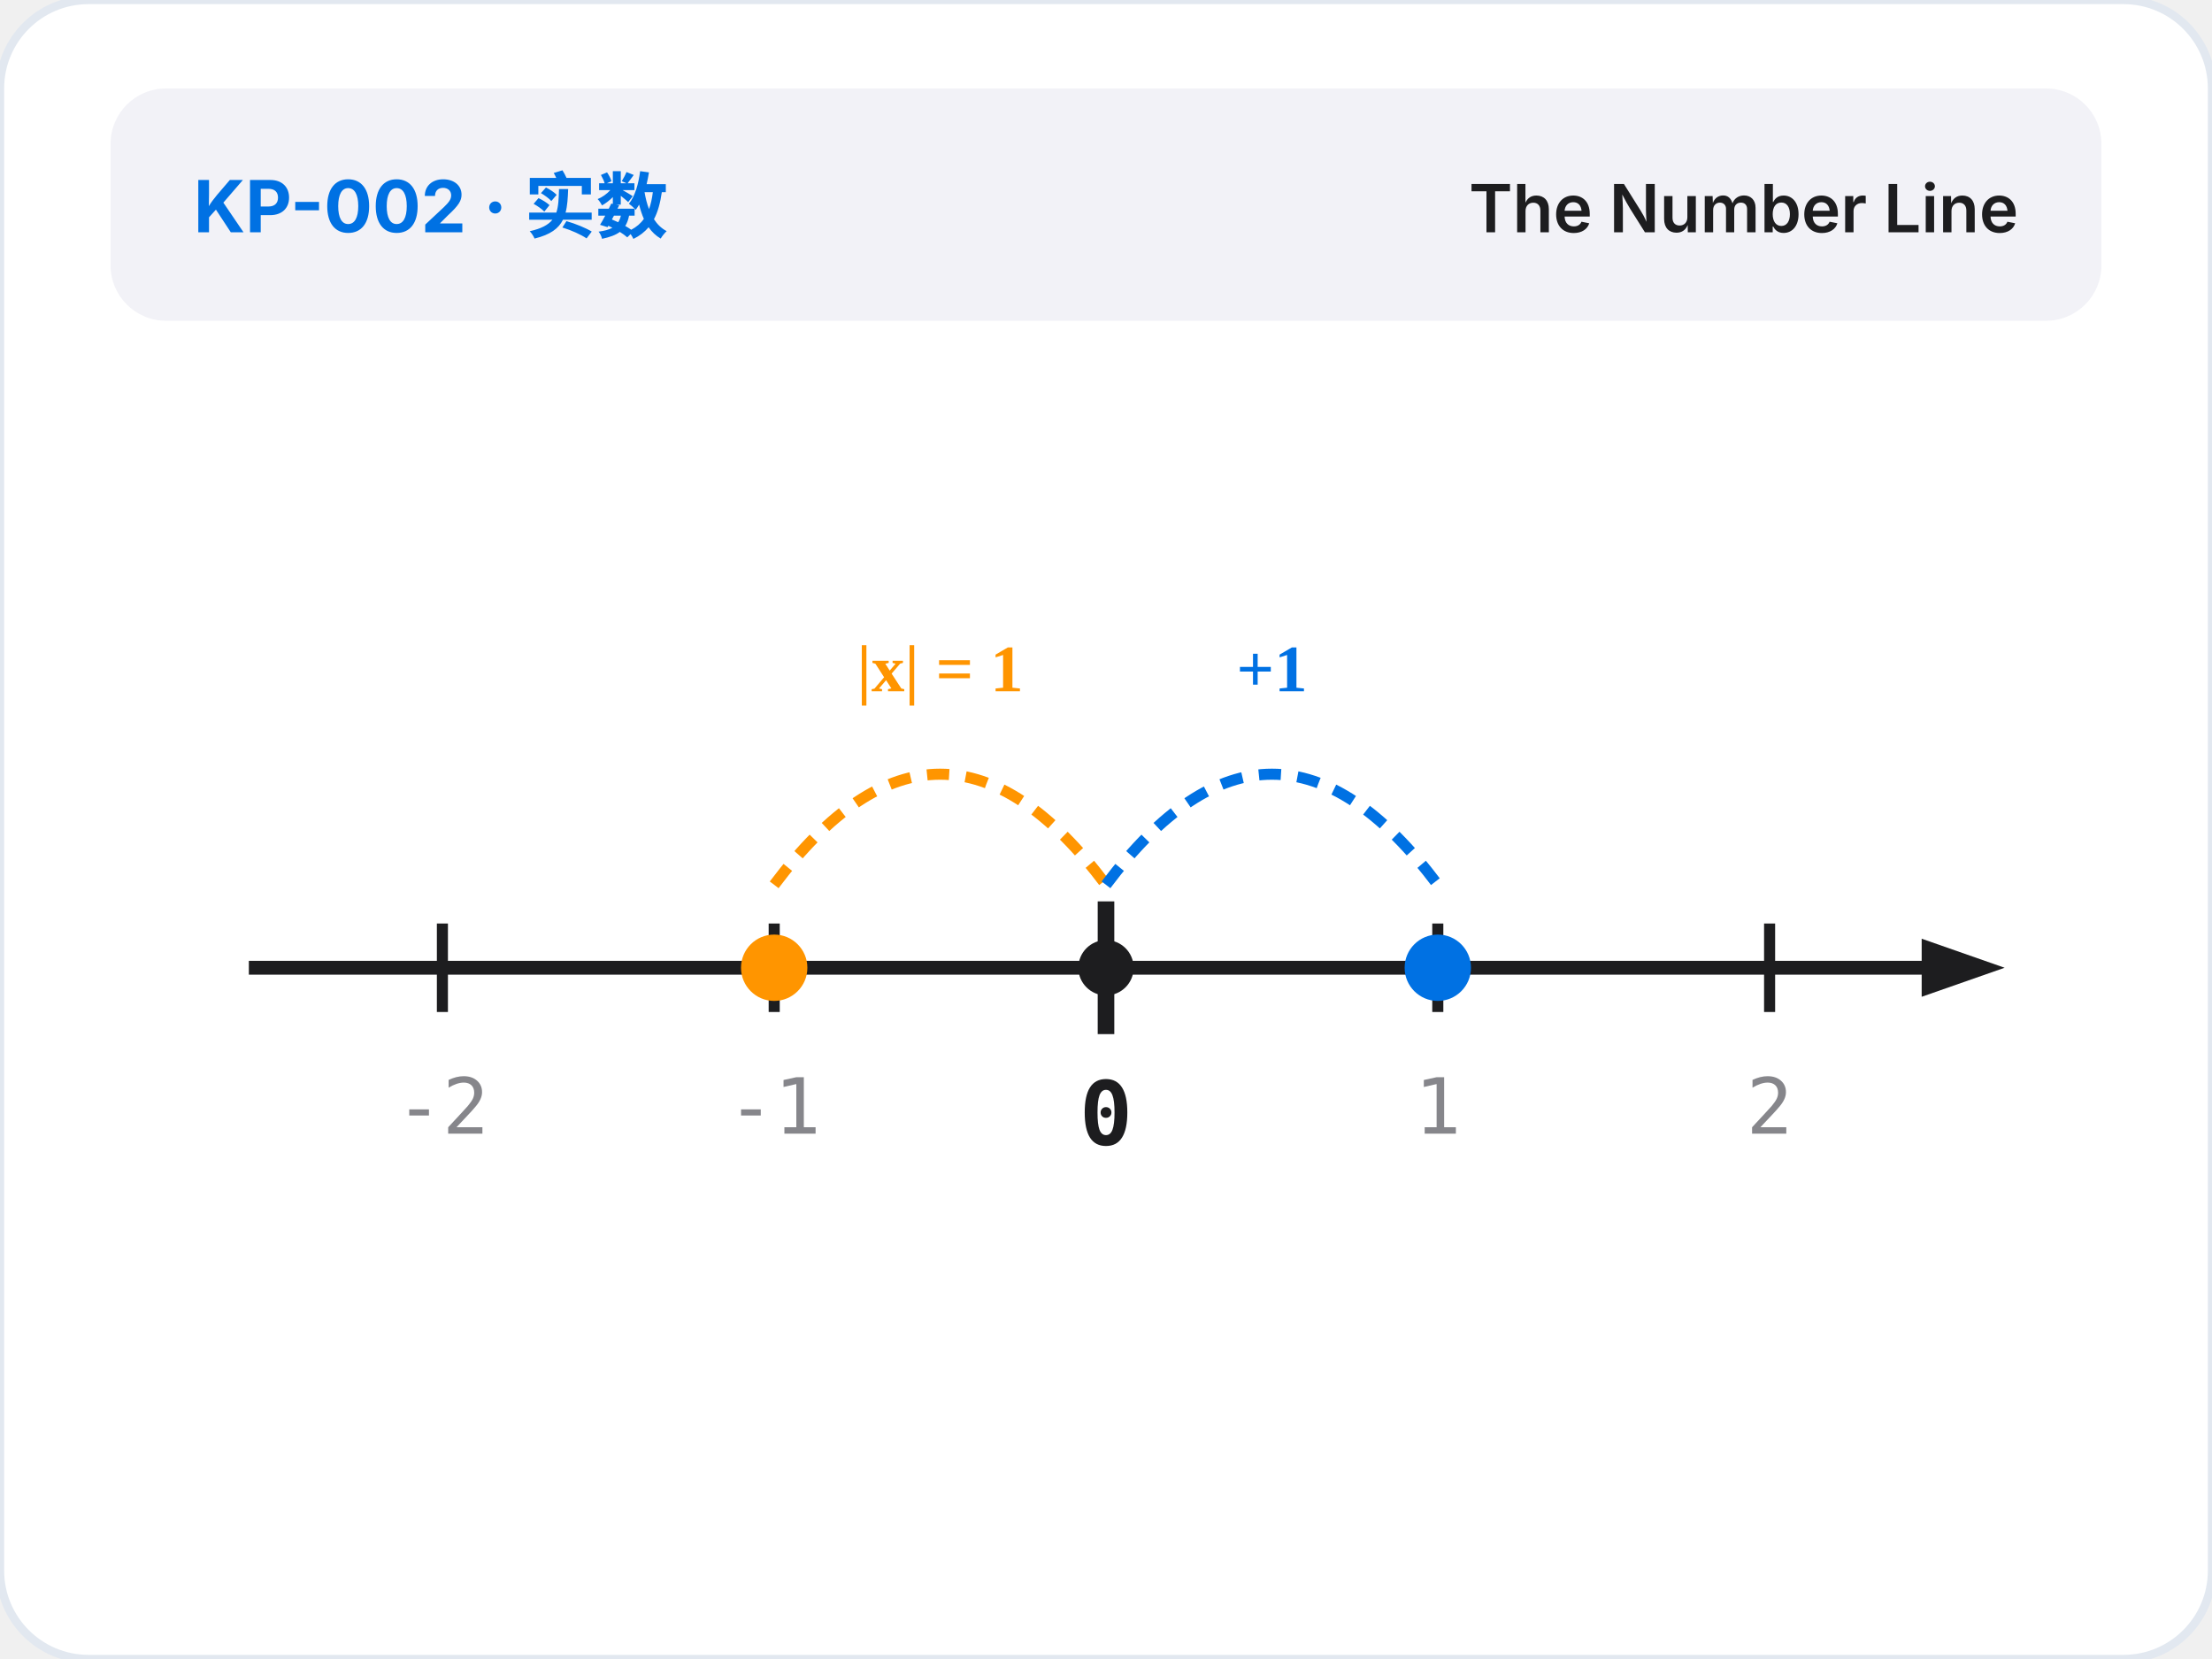
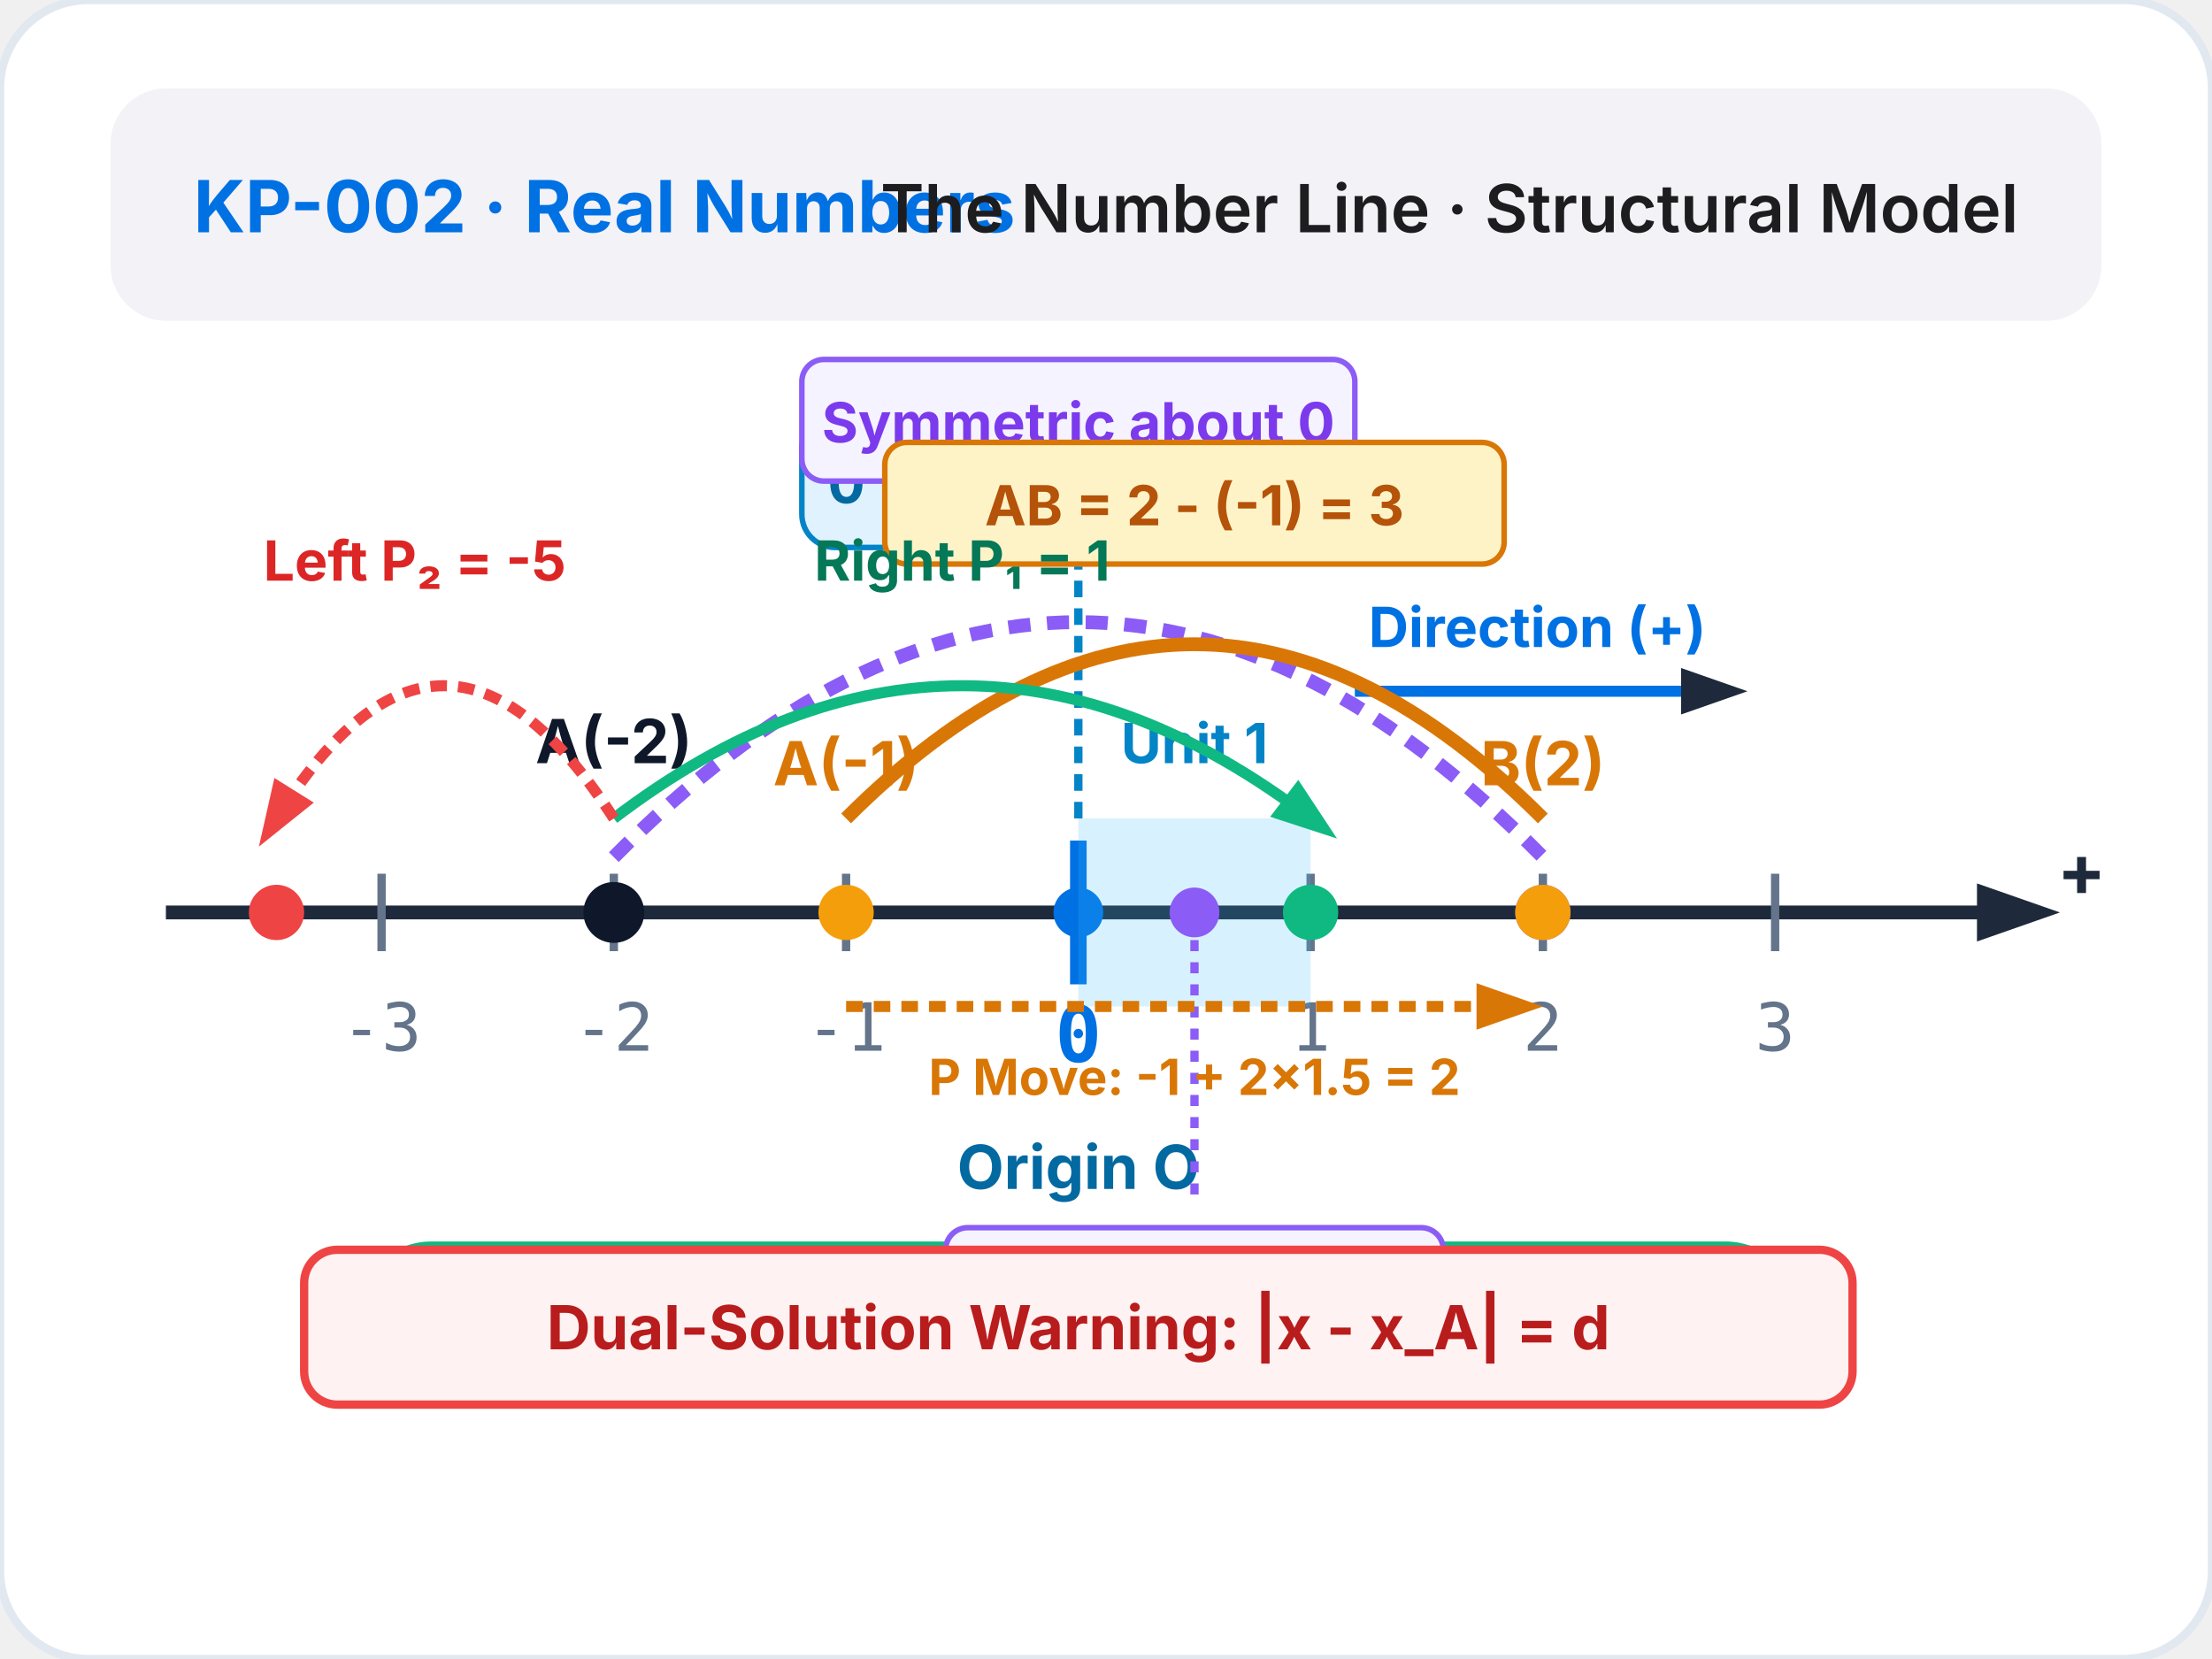
<svg xmlns="http://www.w3.org/2000/svg" viewBox="0 0 400 300" preserveAspectRatio="xMidYMid meet" width="100%" height="100%">
  <rect width="400" height="300" rx="16" fill="#ffffff" stroke="#e2e8f0" stroke-width="1.5" />
  <rect x="20" y="16" width="360" height="42" rx="10" fill="#f2f2f7" />
-   <text x="35" y="42" font-family="-apple-system, sans-serif" font-size="13" font-weight="700" fill="#0071e3">KP-002 · 实数</text>
-   <text x="365" y="42" text-anchor="end" font-family="-apple-system, sans-serif" font-size="12" font-weight="600" fill="#1d1d1f">The Number Line</text>
+   <text x="35" y="42" font-family="-apple-system, sans-serif" font-size="13" font-weight="700" fill="#0071e3">KP-002 · Real Numbers</text>
+   <text x="365" y="42" text-anchor="end" font-family="-apple-system, sans-serif" font-size="12" font-weight="600" fill="#1d1d1f">The Number Line · Structural Model</text>
  <defs>
    <marker id="arrow" viewBox="0 0 10 10" refX="5" refY="5" markerWidth="6" markerHeight="6" orient="auto-start-reverse">
-       <path class="layer-stage-1" d="M 0 1.5 L 10 5 L 0 8.5 z" fill="#1d1d1f" />
+       <path d="M 0 1.5 L 10 5 L 0 8.5 z" fill="#1e293b" />
+     </marker>
+     <marker id="arr-red" viewBox="0 0 10 10" refX="5" refY="5" markerWidth="6" markerHeight="6" orient="auto-start-reverse">
+       <path d="M 0 1.5 L 10 5 L 0 8.5 z" fill="#ef4444" />
+     </marker>
+     <marker id="arr-green" viewBox="0 0 10 10" refX="5" refY="5" markerWidth="6" markerHeight="6" orient="auto-start-reverse">
+       <path d="M 0 1.5 L 10 5 L 0 8.5 z" fill="#10b981" />
+     </marker>
+     <marker id="arr-amber" viewBox="0 0 10 10" refX="5" refY="5" markerWidth="6" markerHeight="6" orient="auto-start-reverse">
+       <path d="M 0 1.5 L 10 5 L 0 8.5 z" fill="#d97706" />
    </marker>
  </defs>
-   <line class="layer-stage-1" x1="45" y1="175" x2="355" y2="175" stroke="#1d1d1f" stroke-width="2.5" marker-end="url(#arrow)" />
-   <line class="layer-stage-1" x1="80" y1="167" x2="80" y2="183" stroke="#1d1d1f" stroke-width="2" />
-   <line class="layer-stage-1" x1="140" y1="167" x2="140" y2="183" stroke="#1d1d1f" stroke-width="2" />
-   <line class="layer-stage-1" x1="200" y1="163" x2="200" y2="187" stroke="#1d1d1f" stroke-width="3" />
-   <line class="layer-stage-1" x1="260" y1="167" x2="260" y2="183" stroke="#1d1d1f" stroke-width="2" />
-   <line class="layer-stage-1" x1="320" y1="167" x2="320" y2="183" stroke="#1d1d1f" stroke-width="2" />
-   <text class="layer-stage-4" x="80" y="205" text-anchor="middle" font-family="monospace" font-size="14" fill="#86868b">-2</text>
-   <text class="layer-stage-4" x="140" y="205" text-anchor="middle" font-family="monospace" font-size="14" fill="#86868b">-1</text>
-   <text class="layer-stage-4" x="200" y="207" text-anchor="middle" font-family="monospace" font-size="16" font-weight="bold" fill="#1d1d1f">0</text>
-   <text class="layer-stage-4" x="260" y="205" text-anchor="middle" font-family="monospace" font-size="14" fill="#86868b">1</text>
-   <text class="layer-stage-4" x="320" y="205" text-anchor="middle" font-family="monospace" font-size="14" fill="#86868b">2</text>
-   <circle class="layer-stage-2" cx="200" cy="175" r="5" fill="#1d1d1f" />
-   <circle class="layer-stage-1" cx="260" cy="175" r="6" fill="#0071e3" />
-   <circle class="layer-stage-2" cx="140" cy="175" r="6" fill="#ff9500" />
-   <path class="layer-stage-4" d="M 140 160 Q 170 120 200 160" fill="none" stroke="#ff9500" stroke-width="2" stroke-dasharray="4,3" />
-   <path class="layer-stage-4" d="M 200 160 Q 230 120 260 160" fill="none" stroke="#0071e3" stroke-width="2" stroke-dasharray="4,3" />
-   <text class="layer-stage-3 formal-labels" x="170" y="125" text-anchor="middle" font-size="12" font-weight="600" fill="#ff9500">|x| = 1</text>
-   <text class="layer-stage-3 formal-labels" x="230" y="125" text-anchor="middle" font-size="12" font-weight="600" fill="#0071e3">+1</text>
+   <line x1="30" y1="165" x2="365" y2="165" stroke="#1e293b" stroke-width="2.5" marker-end="url(#arrow)" />
+   <text x="372" y="162" font-family="-apple-system, sans-serif" font-size="13" font-weight="bold" fill="#1e293b">+</text>
+   <g stroke="#64748b" stroke-width="1.5">
+     <line x1="69" y1="158" x2="69" y2="172" />
+     <line x1="111" y1="158" x2="111" y2="172" />
+     <line x1="153" y1="158" x2="153" y2="172" />
+     <line x1="195" y1="152" x2="195" y2="178" stroke="#0071e3" stroke-width="3" />
+     <line x1="237" y1="158" x2="237" y2="172" />
+     <line x1="279" y1="158" x2="279" y2="172" />
+     <line x1="321" y1="158" x2="321" y2="172" />
+   </g>
+   <text x="69" y="190" text-anchor="middle" font-size="12" font-family="monospace" fill="#64748b">-3</text>
+   <text x="111" y="190" text-anchor="middle" font-size="12" font-family="monospace" fill="#64748b">-2</text>
+   <text x="153" y="190" text-anchor="middle" font-size="12" font-family="monospace" fill="#64748b">-1</text>
+   <circle cx="195" cy="165" r="4.5" fill="#0071e3" />
+   <text x="195" y="192" text-anchor="middle" font-size="14" font-weight="bold" font-family="monospace" fill="#0071e3">0</text>
+   <text x="237" y="190" text-anchor="middle" font-size="12" font-family="monospace" fill="#64748b">1</text>
+   <text x="279" y="190" text-anchor="middle" font-size="12" font-family="monospace" fill="#64748b">2</text>
+   <text x="321" y="190" text-anchor="middle" font-size="12" font-family="monospace" fill="#64748b">3</text>
+   <g class="layer-stage-1">
+     <rect x="145" y="75" width="100" height="24" rx="6" fill="#e0f2fe" stroke="#0284c7" stroke-width="1" />
+     <text x="195" y="91" text-anchor="middle" font-family="-apple-system, sans-serif" font-size="10" font-weight="bold" fill="#0369a1">0°C Freezing Point</text>
+     <path d="M 195 100 L 195 148" stroke="#0284c7" stroke-width="1.5" stroke-dasharray="3,2" />
+     <path d="M 245 125 L 310 125" stroke="#0071e3" stroke-width="2" marker-end="url(#arrow)" />
+     <text x="278" y="117" text-anchor="middle" font-family="-apple-system, sans-serif" font-size="10" font-weight="bold" fill="#0071e3">Direction (+)</text>
+     <text x="195" y="215" text-anchor="middle" font-family="-apple-system, sans-serif" font-size="11" font-weight="bold" fill="#0369a1">Origin O</text>
+   </g>
+   <g class="layer-stage-2">
+     <path d="M 111 155 Q 195 70 279 155" fill="none" stroke="#8b5cf6" stroke-width="2.5" stroke-dasharray="4,3" />
+     <circle cx="111" cy="165" r="5" fill="#8b5cf6" />
+     <circle cx="279" cy="165" r="5" fill="#8b5cf6" />
+     <rect x="145" y="65" width="100" height="22" rx="4" fill="#f5f3ff" stroke="#8b5cf6" stroke-width="1" />
+     <text x="195" y="80" text-anchor="middle" font-family="-apple-system, sans-serif" font-size="10" font-weight="bold" fill="#7c3aed">Symmetric about 0</text>
+     <rect x="195" y="148" width="42" height="34" fill="#38bdf8" opacity="0.2" />
+     <text x="216" y="138" text-anchor="middle" font-family="-apple-system, sans-serif" font-size="10" font-weight="bold" fill="#0284c7">Unit 1</text>
+     <rect x="65" y="225" width="260" height="26" rx="13" fill="#ecfdf5" stroke="#10b981" stroke-width="1" />
+     <text x="195" y="242" text-anchor="middle" font-family="-apple-system, sans-serif" font-size="11" font-weight="bold" fill="#047857">Right point &gt; Left point (2 &gt; -2)</text>
+   </g>
+   <g class="layer-stage-3 formal-labels">
+     <circle cx="153" cy="165" r="5" fill="#f59e0b" />
+     <text x="153" y="142" text-anchor="middle" font-family="-apple-system, sans-serif" font-size="11" font-weight="bold" fill="#d97706">A(-1)</text>
+     <circle cx="279" cy="165" r="5" fill="#f59e0b" />
+     <text x="279" y="142" text-anchor="middle" font-family="-apple-system, sans-serif" font-size="11" font-weight="bold" fill="#d97706">B(2)</text>
+     <path d="M 153 148 Q 216 85 279 148" fill="none" stroke="#d97706" stroke-width="2.5" />
+     <rect x="160" y="80" width="112" height="22" rx="4" fill="#fef3c7" stroke="#d97706" stroke-width="1" />
+     <text x="216" y="95" text-anchor="middle" font-family="-apple-system, sans-serif" font-size="10" font-weight="bold" fill="#b45309">AB = 2 - (-1) = 3</text>
+     <circle cx="216" cy="165" r="4.5" fill="#8b5cf6" />
+     <line x1="216" y1="170" x2="216" y2="218" stroke="#8b5cf6" stroke-width="1.5" stroke-dasharray="2,2" />
+     <rect x="171" y="222" width="90" height="22" rx="4" fill="#f5f3ff" stroke="#8b5cf6" stroke-width="1" />
+     <text x="216" y="237" text-anchor="middle" font-family="-apple-system, sans-serif" font-size="10" font-weight="bold" fill="#7c3aed">Midpoint M = 0.5</text>
+     <path d="M 153 182 L 273 182" stroke="#d97706" stroke-width="2" stroke-dasharray="3,2" marker-end="url(#arr-amber)" />
+     <text x="216" y="198" text-anchor="middle" font-family="-apple-system, sans-serif" font-size="9" font-weight="bold" fill="#d97706">P Move: -1 + 2×1.5 = 2</text>
+   </g>
+   <g class="layer-stage-4">
+     <circle cx="111" cy="165" r="5.5" fill="#0f172a" />
+     <text x="111" y="138" text-anchor="middle" font-family="-apple-system, sans-serif" font-size="11" font-weight="bold" fill="#0f172a">A(-2)</text>
+     <circle cx="237" cy="165" r="5" fill="#10b981" />
+     <path d="M 111 148 Q 174 100 237 148" fill="none" stroke="#10b981" stroke-width="2" marker-end="url(#arr-green)" />
+     <text x="174" y="105" text-anchor="middle" font-family="-apple-system, sans-serif" font-size="10" font-weight="bold" fill="#047857">Right P₁ = 1</text>
+     <circle cx="50" cy="165" r="5" fill="#ef4444" />
+     <path d="M 111 148 Q 80 100 50 148" fill="none" stroke="#ef4444" stroke-width="2" stroke-dasharray="3,2" marker-end="url(#arr-red)" />
+     <text x="75" y="105" text-anchor="middle" font-family="-apple-system, sans-serif" font-size="10" font-weight="bold" fill="#dc2626">Left P₂ = -5</text>
+     <rect x="55" y="226" width="280" height="28" rx="6" fill="#fef2f2" stroke="#ef4444" stroke-width="1.5" />
+     <text x="195" y="244" text-anchor="middle" font-family="-apple-system, sans-serif" font-size="11" font-weight="bold" fill="#b91c1c">Dual-Solution Warning: |x - x_A| = d</text>
+   </g>
</svg>
